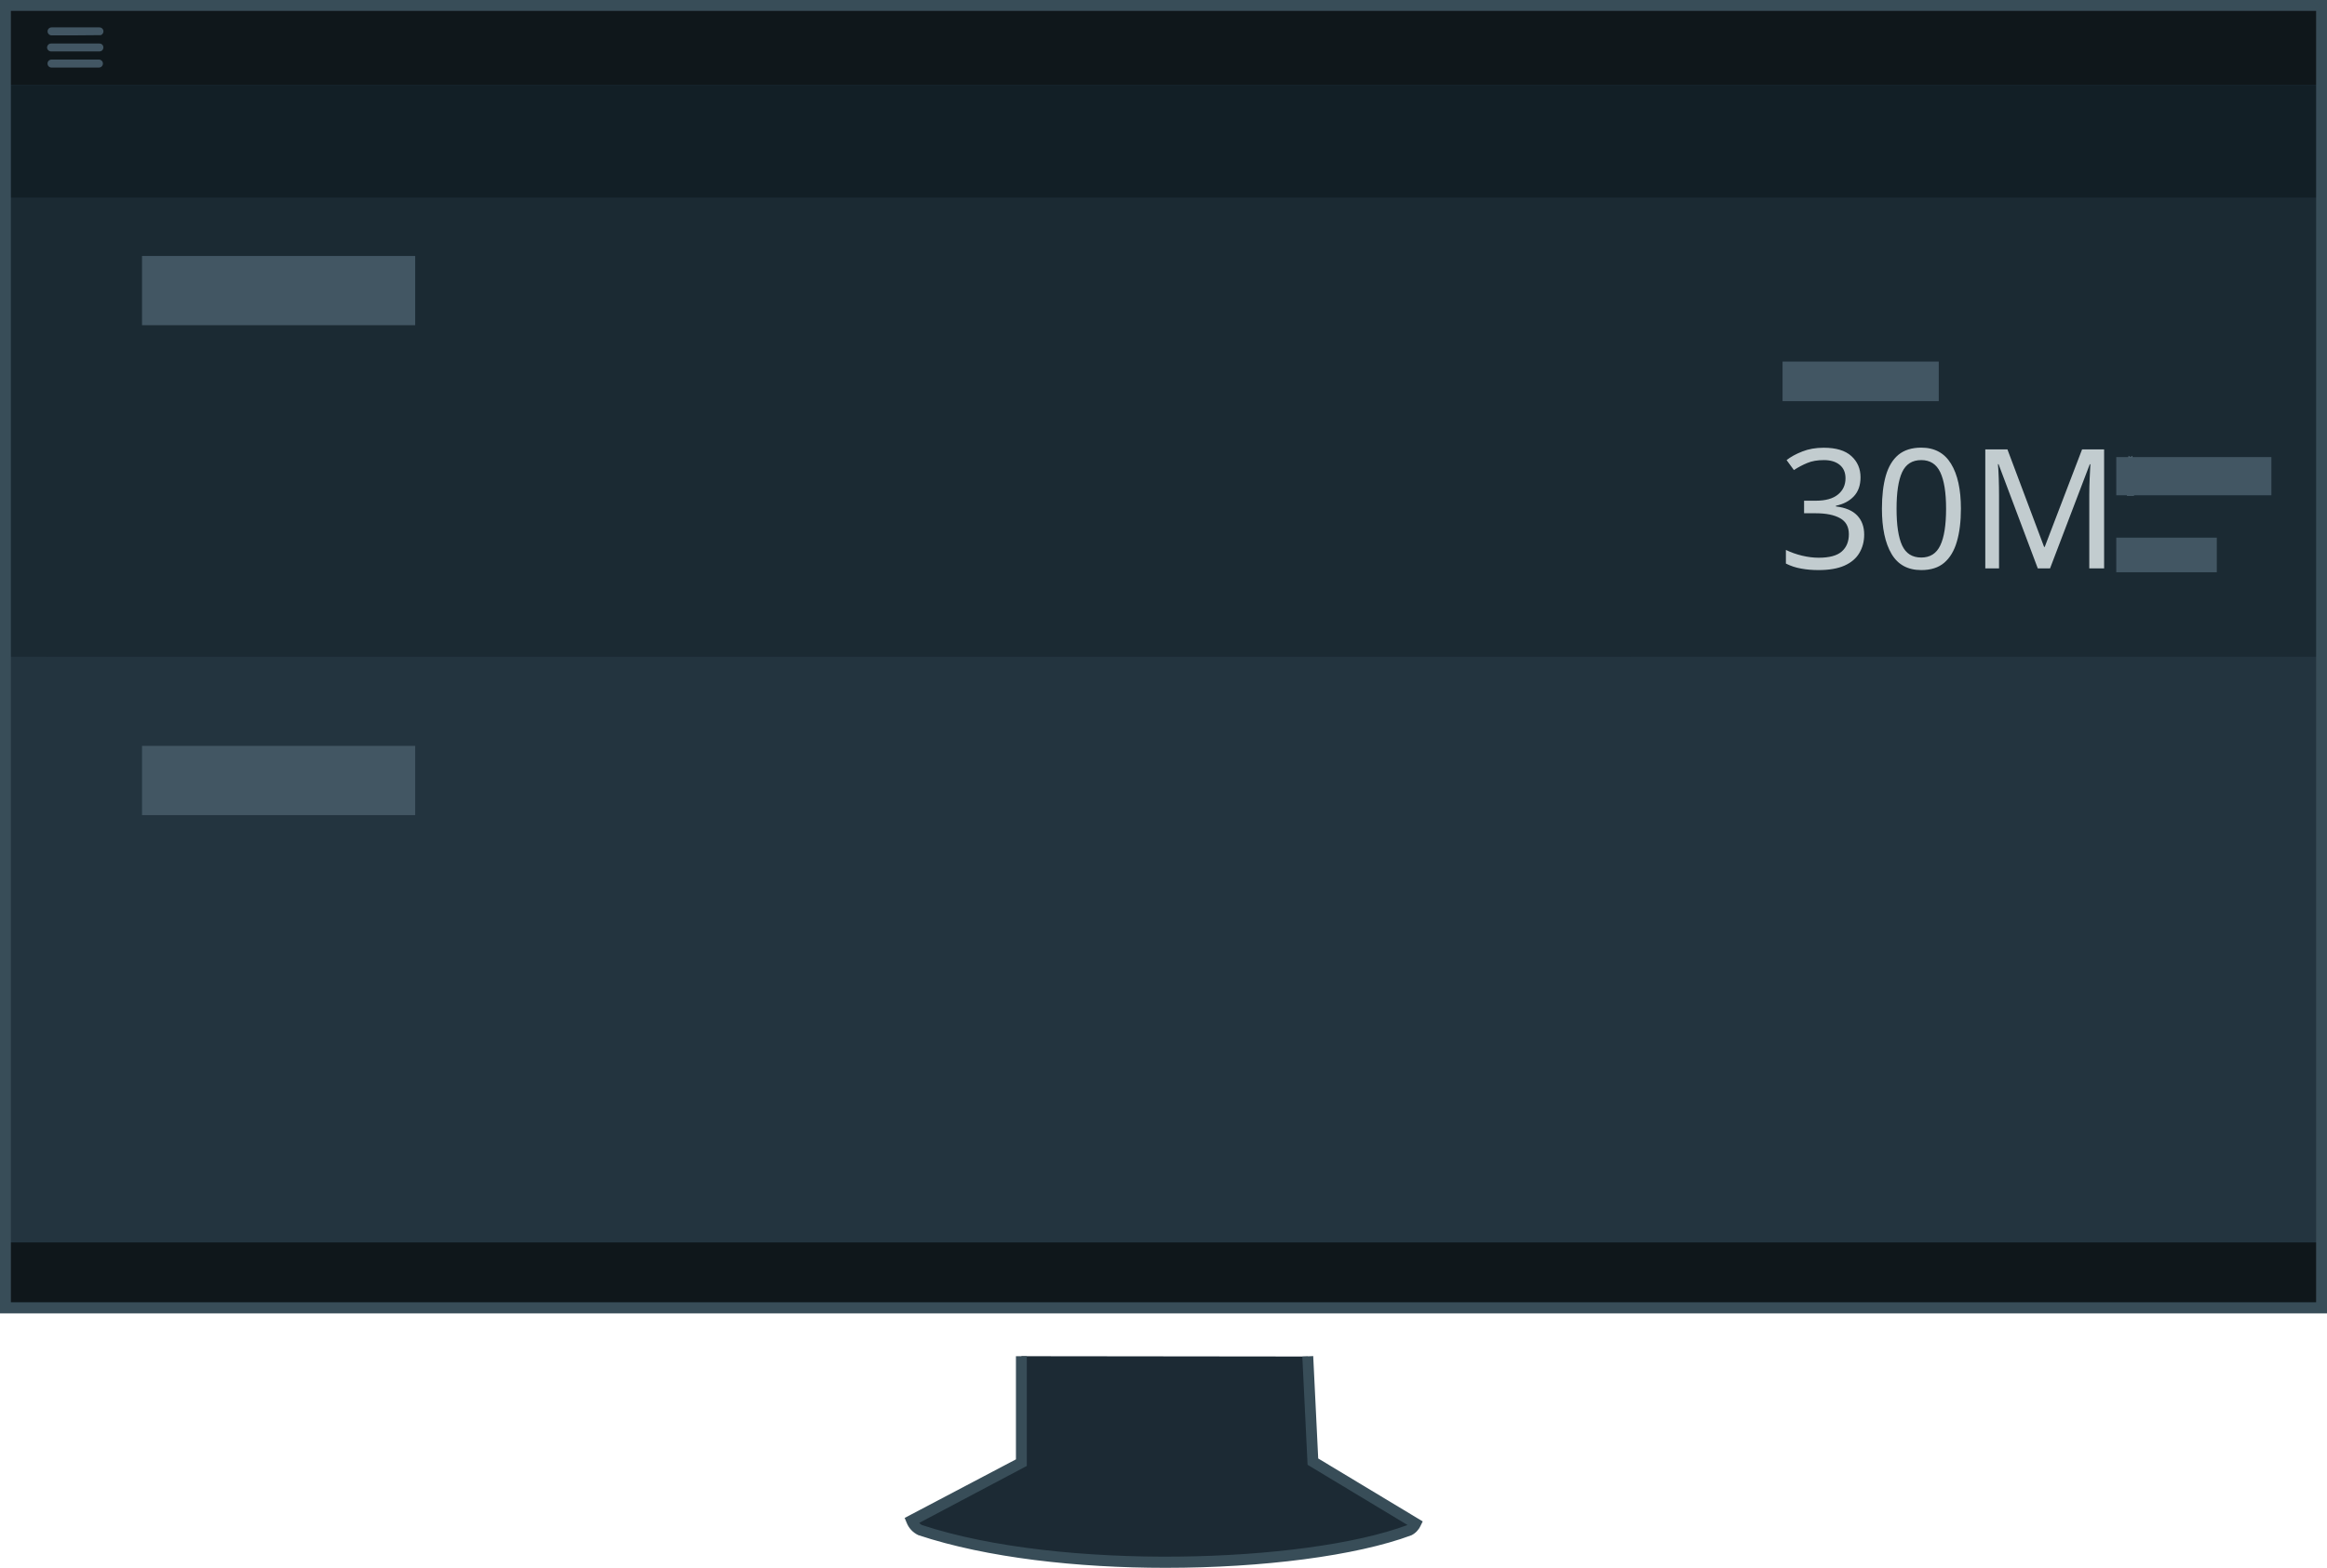
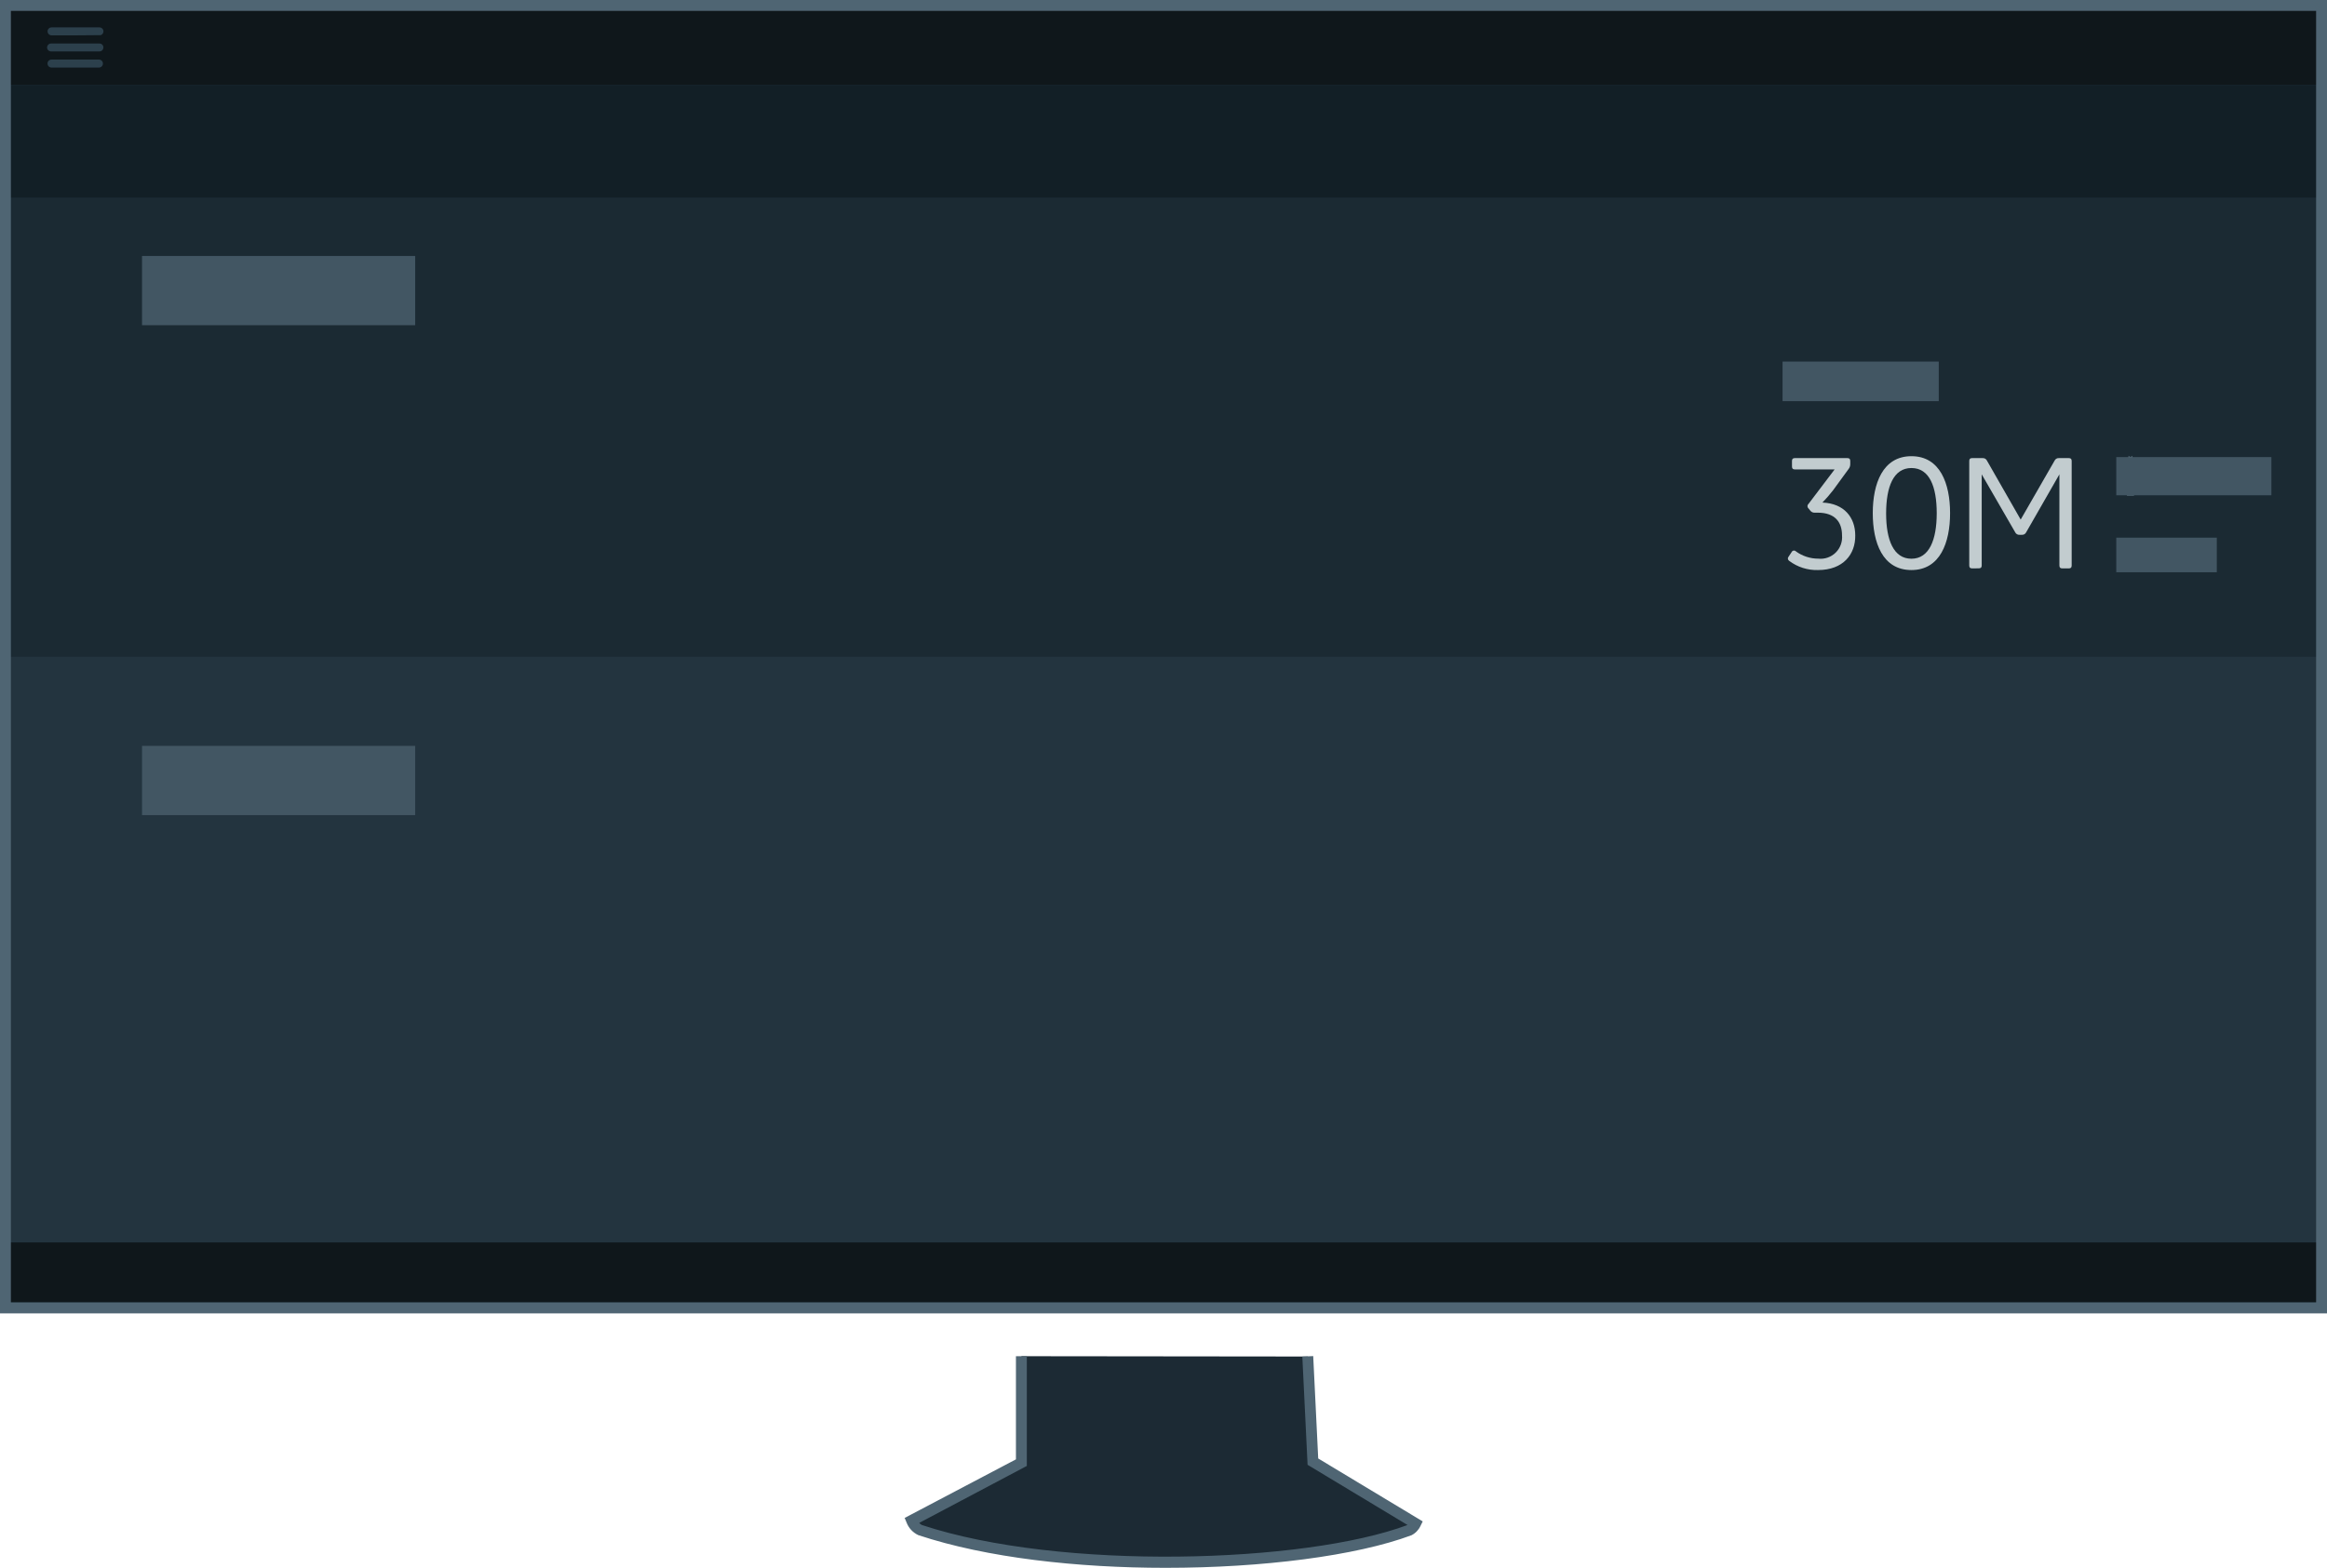
<svg xmlns="http://www.w3.org/2000/svg" viewBox="0 0 367.83 247.89">
  <defs>
-     <style>.cls-1{fill:#23343f;}.cls-2{fill:#0f171b;}.cls-3{fill:#1b2a33;}.cls-4{fill:#121f26;}.cls-5{fill:#374d5a;}.cls-6{fill:#e18d26;}.cls-7{fill:#010101;}.cls-8{fill:#2c404c;}.cls-9{fill:#4f6573;}.cls-10{fill:#a5d06b;}.cls-11{fill:#9279b7;}.cls-12{fill:#2d414d;}.cls-13{fill:#1c2a34;}.cls-14{fill:#384d58;}.cls-15{fill:#425663;}.cls-16{font-size:26.35px;fill:#c2cccf;font-family:GEInspiraSans-Regular, GE Inspira Sans;}.cls-17{fill:#677e8c;}</style>
+     <style>.cls-1{fill:#23343f;}.cls-2{fill:#0f171b;}.cls-3{fill:#1b2a33;}.cls-4{fill:#121f26;}.cls-5{fill:#374d5a;}.cls-6{fill:#e18d26;}.cls-7{fill:#010101;}.cls-8{fill:#2c404c;}.cls-9{fill:#4f6573;}.cls-10{fill:#a5d06b;}.cls-11{fill:#9279b7;}.cls-12{fill:#2d414d;}.cls-13{fill:#1c2a34;}.cls-14{fill:#425663;}.cls-15{fill:#c2cccf;}.cls-16{fill:#677e8c;}</style>
  </defs>
  <g id="Layer_2" data-name="Layer 2">
    <g id="content">
      <polygon class="cls-1" points="0.86 0.71 0.86 145.02 0.86 206.24 366.97 206.24 366.97 0.71 0.86 0.71" />
      <rect class="cls-2" x="0.86" y="0.71" width="366.11" height="12.74" />
      <rect class="cls-3" x="0.86" y="29.75" width="366.11" height="74.09" />
      <rect class="cls-4" x="0.86" y="13.44" width="366.11" height="17.8" />
      <rect class="cls-2" x="0.86" y="196.44" width="366.11" height="9.46" />
      <path class="cls-5" d="M69.81,92V88.63a14.87,14.87,0,1,0-29.74,0v3.32H29.2V88.63a25.73,25.73,0,0,1,51.47,0v3.32Z" />
      <path class="cls-6" d="M69.81,92V88.63a14.87,14.87,0,1,0-29.74,0v3.32H29.2V88.63a25.73,25.73,0,0,1,51.47,0v3.32Z" />
      <polygon class="cls-7" points="55.09 63.33 54.36 63.33 54.1 90.38 55.53 90.37 55.09 63.33" />
      <path class="cls-8" d="M54.94,62.89A25.77,25.77,0,0,1,80.67,88.62v3.32H69.81V88.63A14.89,14.89,0,0,0,54.94,73.75" />
      <polygon class="cls-9" points="55.09 63.33 54.36 63.33 54.1 90.38 55.53 90.37 55.09 63.33" />
      <path class="cls-10" d="M152.13,91.89V88.56a14.87,14.87,0,1,0-29.74,0v3.32H111.53V88.56a25.73,25.73,0,0,1,51.47,0v3.32Z" />
      <polygon class="cls-7" points="137.41 63.26 136.68 63.27 136.42 90.32 137.85 90.31 137.41 63.26" />
      <path class="cls-8" d="M137.26,63A25.77,25.77,0,0,1,163,88.68V92H152.13V88.69a14.89,14.89,0,0,0-14.87-14.87" />
      <polygon class="cls-9" points="137.41 63.39 136.68 63.4 136.42 90.44 137.85 90.44 137.41 63.39" />
      <path class="cls-11" d="M234.45,92V88.72a14.87,14.87,0,1,0-29.74,0V92H193.85V88.72a25.73,25.73,0,0,1,51.47,0V92Z" />
      <polygon class="cls-7" points="219.73 63.43 219 63.43 218.74 90.48 220.17 90.47 219.73 63.43" />
      <path class="cls-8" d="M219.58,62.79a25.77,25.77,0,0,1,25.74,25.73v3.32H234.45V88.53a14.89,14.89,0,0,0-14.87-14.87" />
      <polygon class="cls-9" points="219.73 63.23 219 63.23 218.74 90.28 220.17 90.28 219.73 63.23" />
      <g id="Area_Chart" data-name="Area Chart">
        <rect class="cls-12" x="22.45" y="187.82" width="229.76" height="0.3" transform="translate(274.67 375.93) rotate(-180)" />
        <polygon class="cls-11" points="240.14 163.06 228.06 160.28 215.99 160.54 203.91 162.54 191.83 162.06 179.75 160.64 167.68 163.33 155.6 165.48 143.52 166.53 131.44 165.12 119.36 165.06 107.29 167.8 95.21 170.95 83.13 169.09 71.06 169.09 58.98 173.27 46.9 170.01 34.82 173.9 22.75 175.76 22.75 177.81 22.45 187.81 252.22 187.81 252.22 171.75 252.22 171.72 252.22 161.8 240.14 163.06" />
        <polyline class="cls-10" points="252.22 156.29 240.14 154.79 228.06 156.39 215.99 153.83 203.91 155.75 191.83 157.09 179.75 156.8 167.68 154.68 155.6 157.03 143.52 160.93 131.44 158.8 119.36 160.28 107.29 158.75 95.21 155.69 83.13 156.23 71.06 158.32 58.98 157.32 46.9 158.43 34.82 161.42 22.74 162.38 22.74 175.76 34.82 173.9 46.9 170.01 58.98 173.27 71.06 169.09 83.13 169.09 95.21 170.95 107.29 167.8 119.36 165.06 131.44 165.12 143.52 166.53 155.6 165.48 167.68 163.33 179.75 160.64 191.83 162.06 203.91 162.54 215.99 160.54 228.06 160.28 240.14 163.06 252.22 161.8" />
        <polyline class="cls-6" points="252.22 156.29 240.14 154.79 228.06 156.39 215.99 153.83 203.91 155.75 191.83 157.09 179.75 156.8 167.68 154.68 155.6 157.03 143.52 160.93 131.44 158.8 119.36 160.28 107.29 158.75 95.21 155.69 83.13 156.23 71.06 158.32 58.98 157.32 46.9 158.43 34.82 161.42 22.74 162.38 22.74 158 34.82 156.14 46.9 152.24 58.98 155.5 71.06 151.32 83.13 151.32 95.21 153.19 107.29 150.03 119.36 147.3 131.44 147.35 143.52 148.77 155.6 147.72 167.68 145.56 179.75 142.88 191.83 144.3 203.91 144.77 215.99 142.78 228.06 142.51 240.14 145.3 252.22 144.04" />
      </g>
      <rect class="cls-11" x="287.63" y="171.4" width="1.22" height="8.14" />
      <rect class="cls-10" x="287.02" y="149.76" width="1.22" height="8.14" />
      <rect class="cls-6" x="286.41" y="130.08" width="1.22" height="8.14" />
      <path class="cls-13" d="M161.46,214.43v16.83l-17.36,9.14s.48,1.22,1.33,1.5c22.07,7.32,60.62,6.23,77.36,0,.55-.2,1-1,1-1l-16.23-9.77-.81-16.65" />
-       <path class="cls-14" d="M184.24,247.89c-13.88,0-28.25-1.57-39.08-5.17a3.62,3.62,0,0,1-1.86-2L143,240l17.59-9.26V214.43h1.72v17.35l-17,9a1,1,0,0,0,.41.34c21.88,7.25,60.5,6.07,76.77,0l-15.8-9.52-.83-17.11,1.72-.08.79,16.19,16.52,9.95-.35.71a3.11,3.11,0,0,1-1.43,1.48C214.35,246,199.59,247.89,184.24,247.89Z" />
-       <path class="cls-14" d="M367.83,207.66H0V0H367.83ZM1.72,205.93H366.11V1.72H1.72Z" />
-       <path class="cls-15" d="M11.87,5.59H8.15a.63.63,0,1,1,0-1.26h7.52a.64.64,0,0,1,.68.56.63.63,0,0,1-.43.67,1,1,0,0,1-.29,0Z" />
-       <path class="cls-15" d="M11.89,9.42h3.75a.63.63,0,1,1,0,1.26H8.14a.63.63,0,1,1,0-1.26Z" />
-       <path class="cls-15" d="M11.89,6.88h3.78a.62.62,0,0,1,.63.85.59.59,0,0,1-.57.4H8.18a.68.68,0,0,1-.56-.19.6.6,0,0,1-.13-.67.61.61,0,0,1,.6-.39h3.8Z" />
-       <rect class="cls-15" x="22.45" y="117.93" width="43.18" height="10.95" />
-       <rect class="cls-15" x="22.45" y="40.47" width="43.18" height="10.95" />
-       <rect class="cls-15" x="281.77" y="57.17" width="24.69" height="6.26" />
-       <rect class="cls-15" x="292.56" y="130.73" width="27.79" height="1.41" />
-       <rect class="cls-15" x="292.56" y="133.3" width="16.95" height="1.41" />
-       <rect class="cls-15" x="292.56" y="135.88" width="24.57" height="1.41" />
-       <rect class="cls-15" x="292.56" y="150.49" width="27.79" height="1.41" />
-       <rect class="cls-15" x="292.56" y="153.07" width="16.95" height="1.41" />
-       <rect class="cls-15" x="292.56" y="155.65" width="24.57" height="1.41" />
-       <rect class="cls-15" x="292.56" y="172.4" width="27.79" height="1.41" />
-       <rect class="cls-15" x="292.56" y="174.98" width="16.95" height="1.41" />
-       <rect class="cls-15" x="292.56" y="177.56" width="24.57" height="1.41" />
-       <text class="cls-16" transform="translate(281.11 89.87)">30M</text>
-       <path class="cls-17" d="M337.32,78.35H336.2V74.14l-.79.79-.8-.8,1.75-1.75.1-.08v-.24l.17.17a.57.57,0,0,1,.25,0l.17-.17v.25l.1.08,1.75,1.75-.79.8-.8-.8Z" />
-       <rect class="cls-15" x="334.52" y="72.27" width="24.52" height="6.04" />
-       <rect class="cls-15" x="334.52" y="85.01" width="15.89" height="5.47" />
-       <rect class="cls-3" x="7.44" y="58.15" width="250.29" height="45.62" />
-       <polygon class="cls-1" points="261.76 124.06 261.76 140.38 7.44 140.38 7.44 194.62 351.08 194.62 351.08 175.19 351.08 140.38 351.08 124.06 261.76 124.06" />
+       <path class="cls-9" d="M184.24,247.89c-13.88,0-28.25-1.57-39.08-5.17a3.62,3.62,0,0,1-1.86-2L143,240l17.59-9.26V214.43h1.72v17.35l-17,9a1,1,0,0,0,.41.34c21.88,7.25,60.5,6.07,76.77,0l-15.8-9.52-.83-17.11,1.72-.08.79,16.19,16.52,9.95-.35.71a3.11,3.11,0,0,1-1.43,1.48C214.35,246,199.59,247.89,184.24,247.89Z" />
+       <path class="cls-9" d="M367.83,207.66H0V0H367.83ZM1.72,205.93H366.11V1.72H1.72Z" />
+       <path class="cls-8" d="M11.87,5.59H8.15a.63.63,0,1,1,0-1.26h7.52a.64.64,0,0,1,.68.56.63.63,0,0,1-.43.67,1,1,0,0,1-.29,0Z" />
+       <path class="cls-8" d="M11.89,9.42h3.75a.63.63,0,1,1,0,1.26H8.14a.63.63,0,1,1,0-1.26Z" />
+       <path class="cls-8" d="M11.89,6.88h3.78a.62.62,0,0,1,.63.85.59.59,0,0,1-.57.4H8.18a.68.68,0,0,1-.56-.19.6.6,0,0,1-.13-.67.61.61,0,0,1,.6-.39h3.8Z" />
+       <rect class="cls-14" x="22.45" y="117.93" width="43.18" height="10.95" />
+       <rect class="cls-14" x="22.45" y="40.47" width="43.18" height="10.95" />
+       <rect class="cls-14" x="281.77" y="57.17" width="24.69" height="6.26" />
+       <rect class="cls-14" x="292.56" y="130.73" width="27.79" height="1.41" />
+       <rect class="cls-14" x="292.56" y="133.3" width="16.95" height="1.41" />
+       <rect class="cls-14" x="292.56" y="135.88" width="24.57" height="1.41" />
+       <rect class="cls-14" x="292.56" y="150.49" width="27.79" height="1.41" />
+       <rect class="cls-14" x="292.56" y="153.07" width="16.95" height="1.41" />
+       <rect class="cls-14" x="292.56" y="155.65" width="24.57" height="1.41" />
+       <rect class="cls-14" x="292.56" y="172.4" width="27.79" height="1.41" />
+       <rect class="cls-14" x="292.56" y="174.98" width="16.95" height="1.41" />
+       <rect class="cls-14" x="292.56" y="177.56" width="24.57" height="1.41" />
+       <path class="cls-15" d="M287.38,90.13a7.23,7.23,0,0,1-4.56-1.45.45.45,0,0,1-.08-.69l.47-.71a.41.41,0,0,1,.66-.11,6,6,0,0,0,3.56,1.16,3.4,3.4,0,0,0,3.74-3.69c0-2.08-1.11-3.58-3.82-3.58h-.47a.83.83,0,0,1-.74-.34l-.26-.32a.49.49,0,0,1,0-.74L290,74.22h-6.27c-.34,0-.47-.13-.47-.47V72.9c0-.34.13-.47.47-.47H292c.34,0,.47.13.47.47v.45a1.22,1.22,0,0,1-.29.84l-2.42,3.32a23.59,23.59,0,0,1-1.69,1.95c3.45.13,5.19,2.37,5.19,5.19C293.31,87.63,291.36,90.13,287.38,90.13Z" />
+       <path class="cls-15" d="M302.14,90.13c-4.59,0-6.11-4.37-6.11-9s1.55-9,6.11-9,6.11,4.37,6.11,9S306.69,90.13,302.14,90.13Zm0-1.79c2.82,0,4-3,4-7.19S305,74,302.14,74s-4,3-4,7.19S299.32,88.34,302.14,88.34Z" />
+       <path class="cls-15" d="M311.75,89.87c-.34,0-.47-.13-.47-.47V72.9c0-.34.13-.47.47-.47h1.63a.71.71,0,0,1,.71.42l5.32,9.3,5.35-9.3a.71.71,0,0,1,.71-.42H327c.34,0,.47.13.47.47v16.5c0,.34-.13.47-.47.47h-1c-.34,0-.47-.13-.47-.47V75l-5.24,9.14a.71.71,0,0,1-.71.42h-.34a.71.71,0,0,1-.71-.42L313.25,75V89.39c0,.34-.13.47-.47.47Z" />
+       <path class="cls-16" d="M337.32,78.35H336.2V74.14l-.79.79-.8-.8,1.75-1.75.1-.08v-.24l.17.17a.57.57,0,0,1,.25,0l.17-.17v.25l.1.08,1.75,1.75-.79.8-.8-.8Z" />
+       <rect class="cls-14" x="334.52" y="72.27" width="24.52" height="6.04" />
+       <rect class="cls-14" x="334.52" y="85.01" width="15.89" height="5.47" />
+       <rect class="cls-3" x="7.44" y="54.36" width="250.29" height="45.62" />
+       <polygon class="cls-1" points="261.76 120.26 261.76 136.59 7.44 136.59 7.44 190.83 351.08 190.83 351.08 171.4 351.08 136.59 351.08 120.26 261.76 120.26" />
    </g>
  </g>
</svg>
